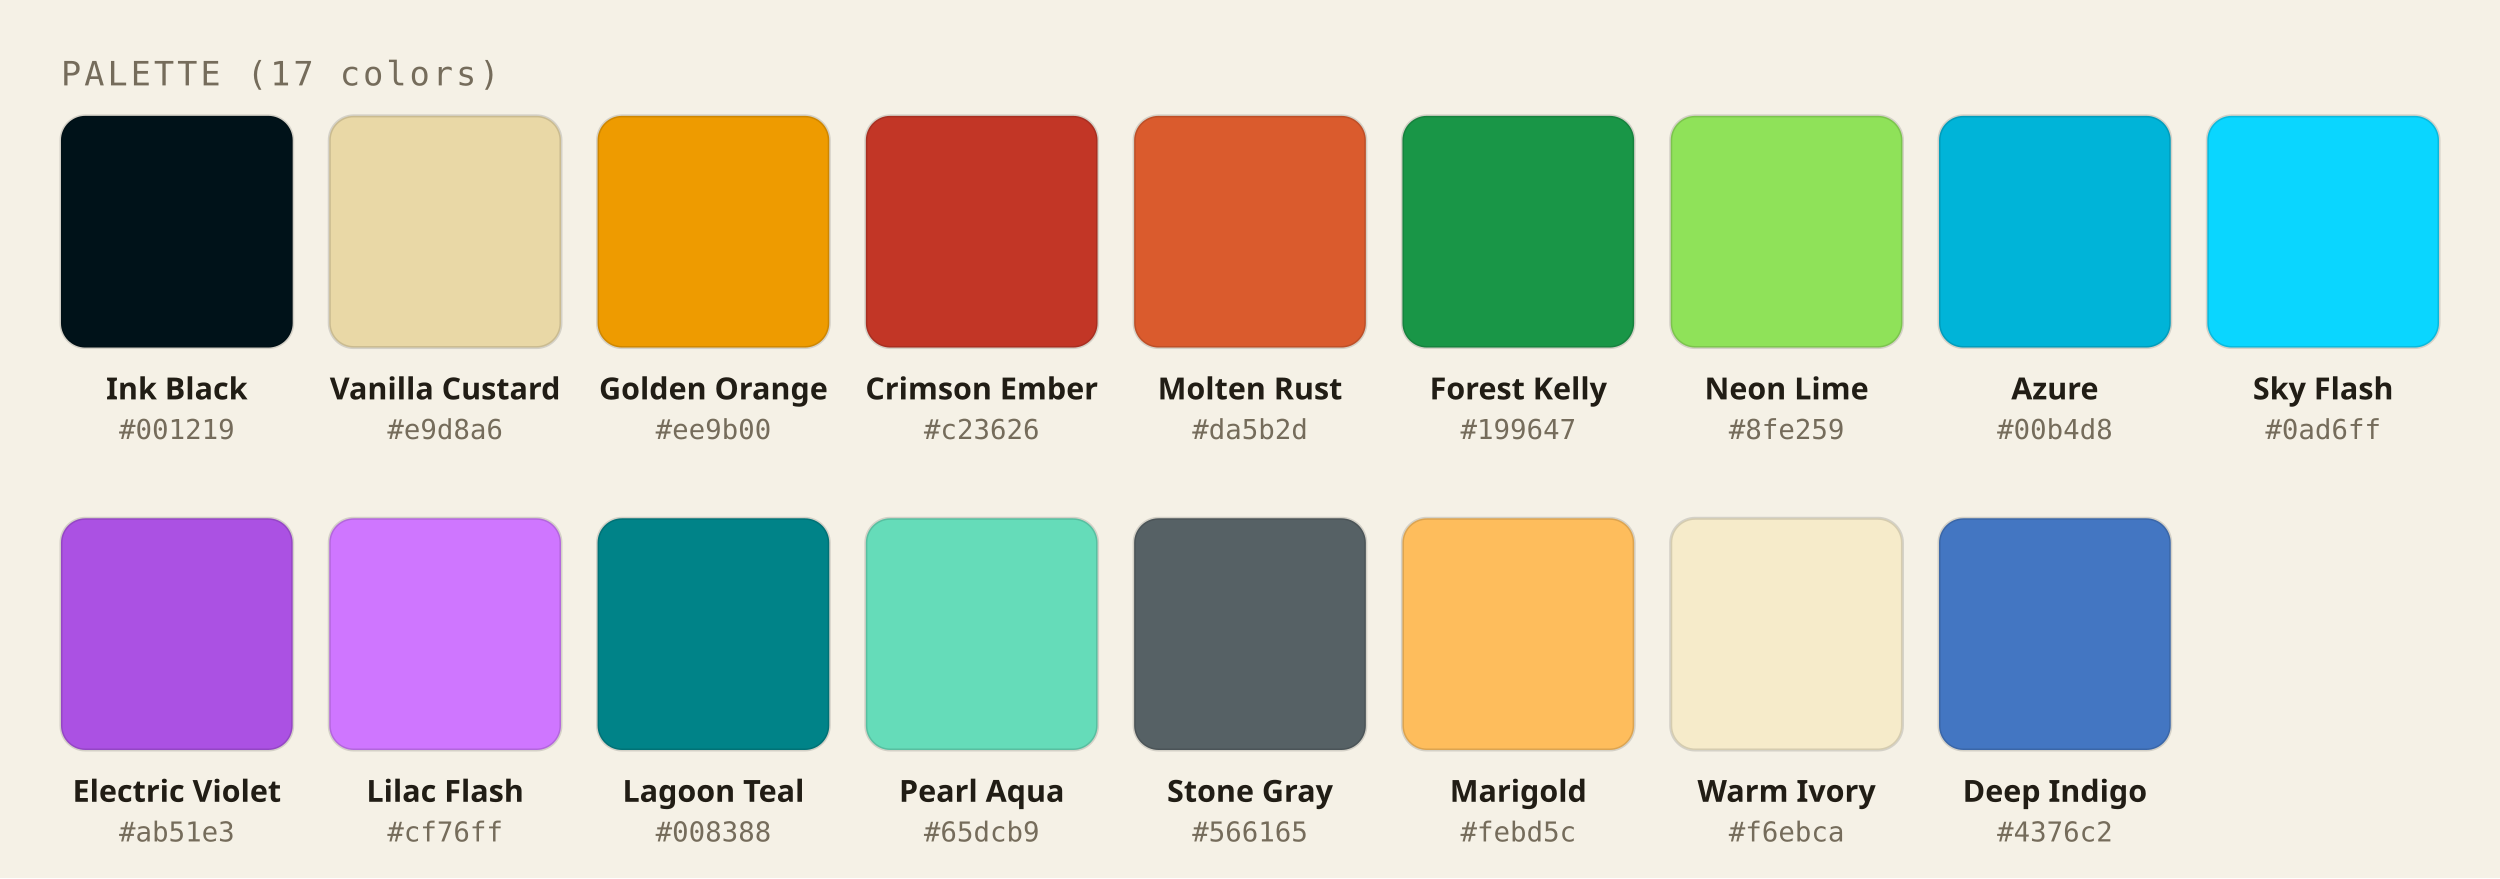
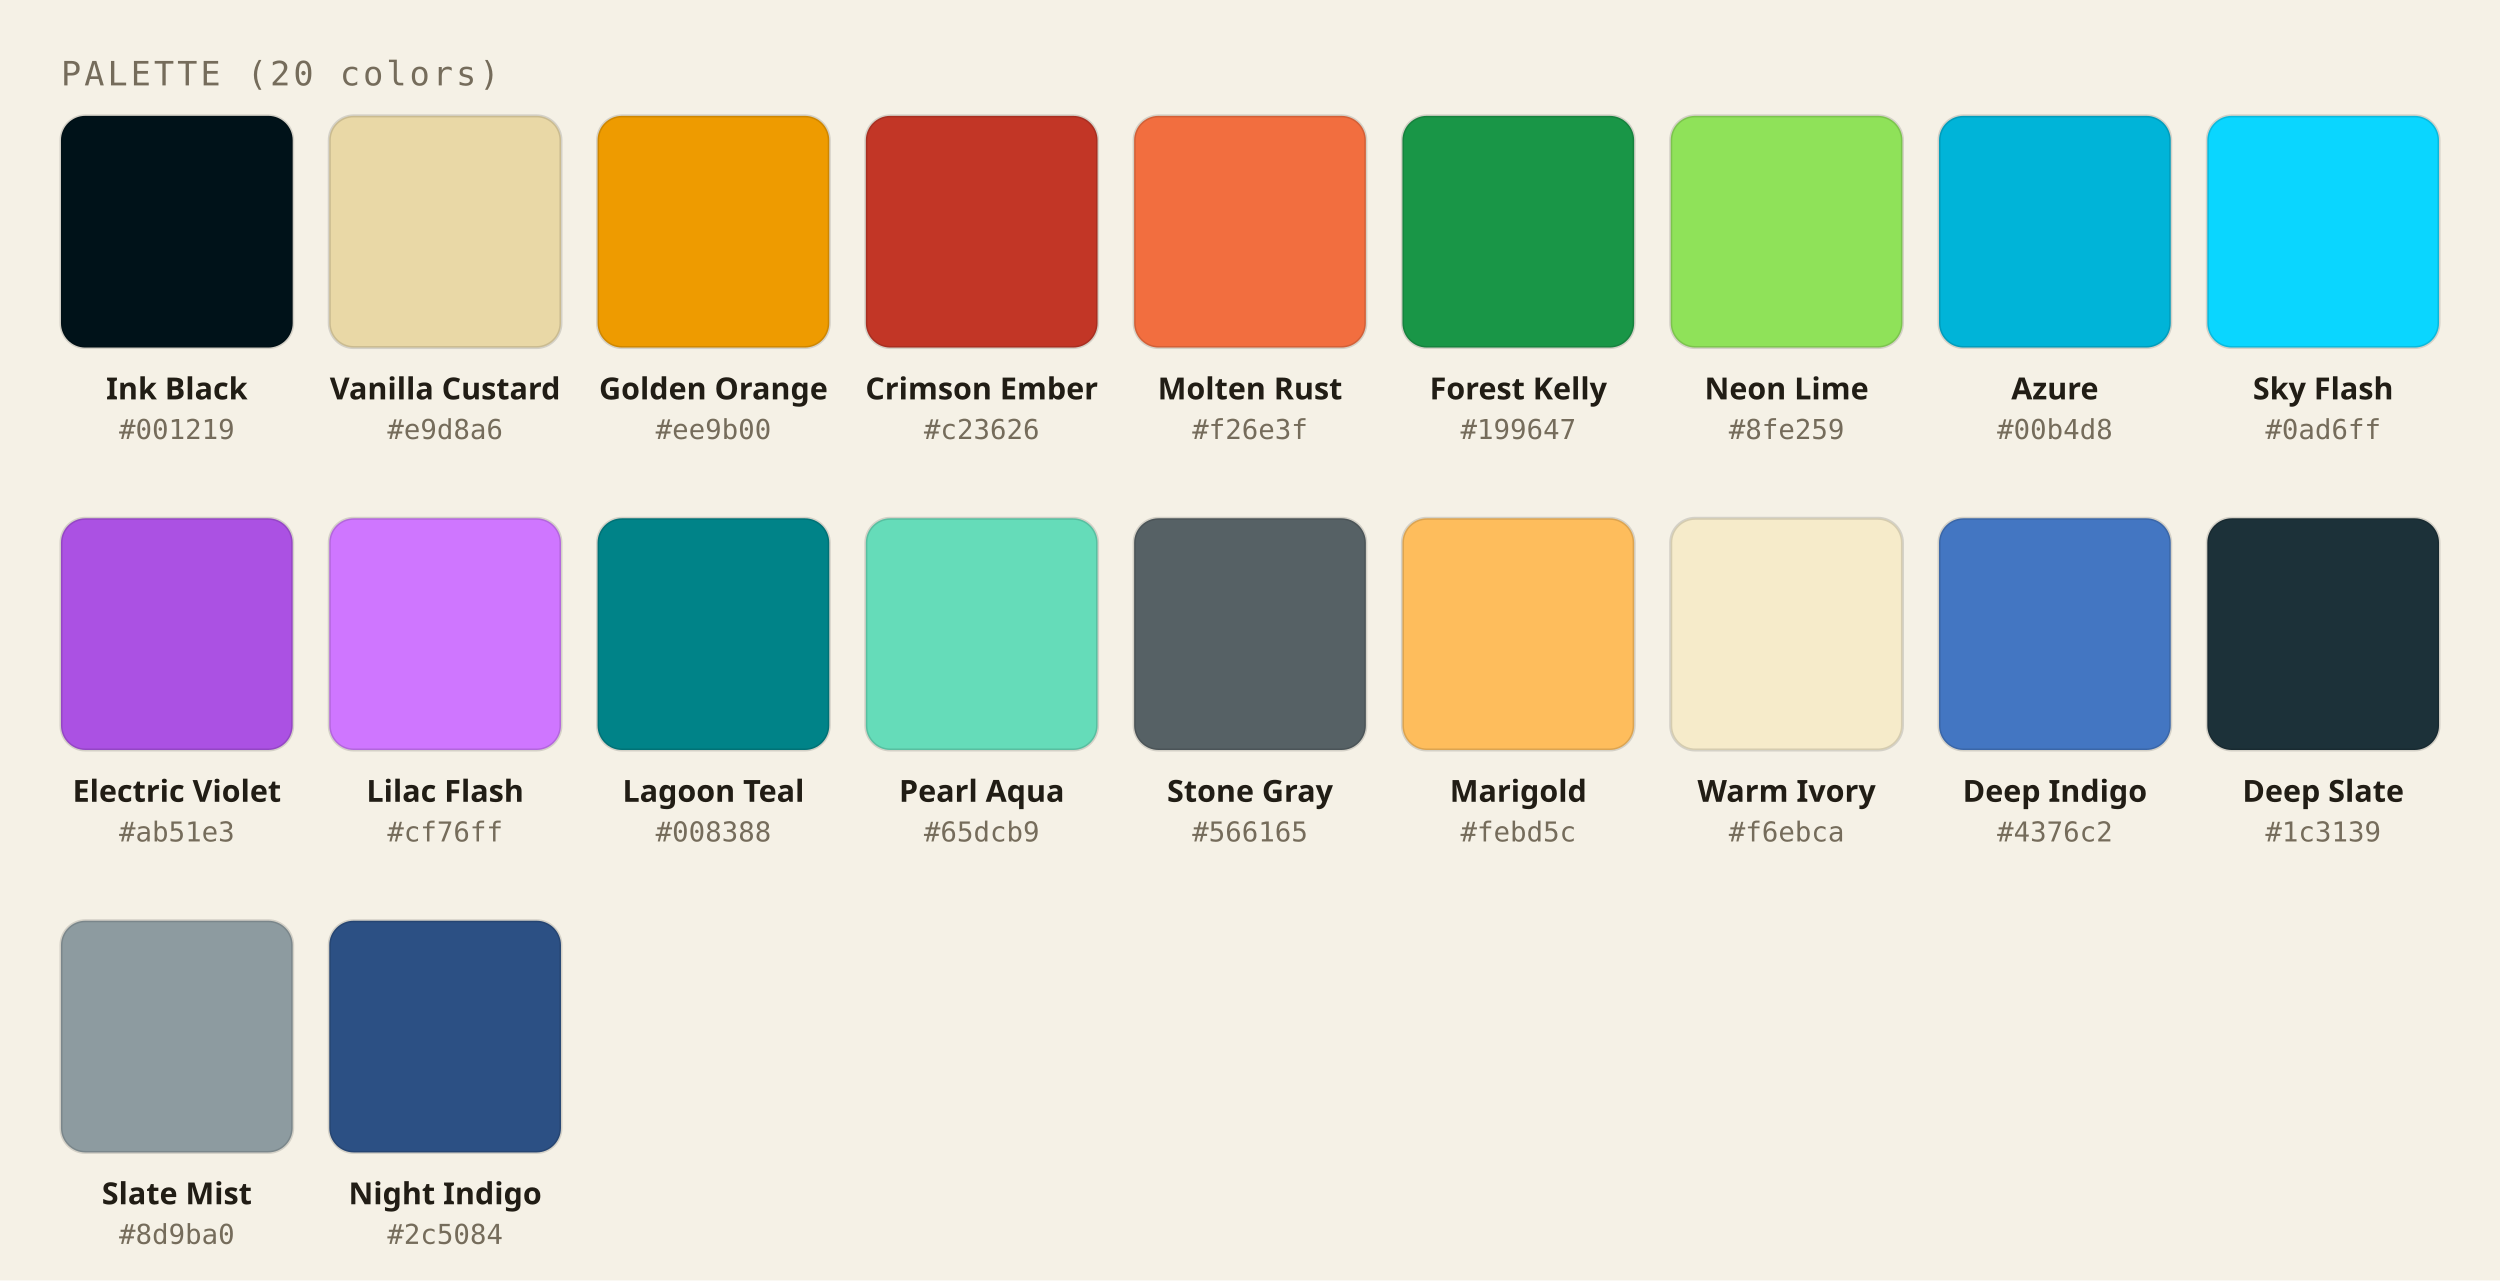
- <svg xmlns="http://www.w3.org/2000/svg" width="820" height="288" viewBox="0 0 820 288">
-   <rect width="820" height="288" fill="#f5f1e6" />
-   <text x="20" y="28" font-family="IBM Plex Mono, monospace" font-size="11" fill="#756c5b" letter-spacing="1">PALETTE (17 colors)</text>
+ <svg xmlns="http://www.w3.org/2000/svg" width="820" height="420" viewBox="0 0 820 420">
+   <rect width="820" height="420" fill="#f5f1e6" />
+   <text x="20" y="28" font-family="IBM Plex Mono, monospace" font-size="11" fill="#756c5b" letter-spacing="1">PALETTE (20 colors)</text>
  <rect x="20" y="38" width="76" height="76" rx="8" fill="#001219" stroke="#00000022" />
  <text x="58.0" y="131" font-family="IBM Plex Sans, sans-serif" font-size="10" font-weight="600" fill="#211d15" text-anchor="middle">Ink Black</text>
  <text x="58.0" y="144" font-family="IBM Plex Mono, monospace" font-size="9" fill="#756c5b" text-anchor="middle">#001219</text>
  <rect x="108" y="38" width="76" height="76" rx="8" fill="#e9d8a6" stroke="#00000022" />
  <text x="146.0" y="131" font-family="IBM Plex Sans, sans-serif" font-size="10" font-weight="600" fill="#211d15" text-anchor="middle">Vanilla Custard</text>
  <text x="146.0" y="144" font-family="IBM Plex Mono, monospace" font-size="9" fill="#756c5b" text-anchor="middle">#e9d8a6</text>
  <rect x="196" y="38" width="76" height="76" rx="8" fill="#ee9b00" stroke="#00000022" />
  <text x="234.0" y="131" font-family="IBM Plex Sans, sans-serif" font-size="10" font-weight="600" fill="#211d15" text-anchor="middle">Golden Orange</text>
  <text x="234.0" y="144" font-family="IBM Plex Mono, monospace" font-size="9" fill="#756c5b" text-anchor="middle">#ee9b00</text>
  <rect x="284" y="38" width="76" height="76" rx="8" fill="#c23626" stroke="#00000022" />
  <text x="322.0" y="131" font-family="IBM Plex Sans, sans-serif" font-size="10" font-weight="600" fill="#211d15" text-anchor="middle">Crimson Ember</text>
  <text x="322.0" y="144" font-family="IBM Plex Mono, monospace" font-size="9" fill="#756c5b" text-anchor="middle">#c23626</text>
-   <rect x="372" y="38" width="76" height="76" rx="8" fill="#da5b2d" stroke="#00000022" />
+   <rect x="372" y="38" width="76" height="76" rx="8" fill="#f26e3f" stroke="#00000022" />
  <text x="410.0" y="131" font-family="IBM Plex Sans, sans-serif" font-size="10" font-weight="600" fill="#211d15" text-anchor="middle">Molten Rust</text>
-   <text x="410.0" y="144" font-family="IBM Plex Mono, monospace" font-size="9" fill="#756c5b" text-anchor="middle">#da5b2d</text>
+   <text x="410.0" y="144" font-family="IBM Plex Mono, monospace" font-size="9" fill="#756c5b" text-anchor="middle">#f26e3f</text>
  <rect x="460" y="38" width="76" height="76" rx="8" fill="#199647" stroke="#00000022" />
  <text x="498.0" y="131" font-family="IBM Plex Sans, sans-serif" font-size="10" font-weight="600" fill="#211d15" text-anchor="middle">Forest Kelly</text>
  <text x="498.0" y="144" font-family="IBM Plex Mono, monospace" font-size="9" fill="#756c5b" text-anchor="middle">#199647</text>
  <rect x="548" y="38" width="76" height="76" rx="8" fill="#8fe259" stroke="#00000022" />
  <text x="586.0" y="131" font-family="IBM Plex Sans, sans-serif" font-size="10" font-weight="600" fill="#211d15" text-anchor="middle">Neon Lime</text>
  <text x="586.0" y="144" font-family="IBM Plex Mono, monospace" font-size="9" fill="#756c5b" text-anchor="middle">#8fe259</text>
  <rect x="636" y="38" width="76" height="76" rx="8" fill="#00b4d8" stroke="#00000022" />
  <text x="674.0" y="131" font-family="IBM Plex Sans, sans-serif" font-size="10" font-weight="600" fill="#211d15" text-anchor="middle">Azure</text>
  <text x="674.0" y="144" font-family="IBM Plex Mono, monospace" font-size="9" fill="#756c5b" text-anchor="middle">#00b4d8</text>
  <rect x="724" y="38" width="76" height="76" rx="8" fill="#0ad6ff" stroke="#00000022" />
  <text x="762.0" y="131" font-family="IBM Plex Sans, sans-serif" font-size="10" font-weight="600" fill="#211d15" text-anchor="middle">Sky Flash</text>
  <text x="762.0" y="144" font-family="IBM Plex Mono, monospace" font-size="9" fill="#756c5b" text-anchor="middle">#0ad6ff</text>
  <rect x="20" y="170" width="76" height="76" rx="8" fill="#ab51e3" stroke="#00000022" />
  <text x="58.0" y="263" font-family="IBM Plex Sans, sans-serif" font-size="10" font-weight="600" fill="#211d15" text-anchor="middle">Electric Violet</text>
  <text x="58.0" y="276" font-family="IBM Plex Mono, monospace" font-size="9" fill="#756c5b" text-anchor="middle">#ab51e3</text>
  <rect x="108" y="170" width="76" height="76" rx="8" fill="#cf76ff" stroke="#00000022" />
  <text x="146.0" y="263" font-family="IBM Plex Sans, sans-serif" font-size="10" font-weight="600" fill="#211d15" text-anchor="middle">Lilac Flash</text>
  <text x="146.0" y="276" font-family="IBM Plex Mono, monospace" font-size="9" fill="#756c5b" text-anchor="middle">#cf76ff</text>
  <rect x="196" y="170" width="76" height="76" rx="8" fill="#008388" stroke="#00000022" />
  <text x="234.0" y="263" font-family="IBM Plex Sans, sans-serif" font-size="10" font-weight="600" fill="#211d15" text-anchor="middle">Lagoon Teal</text>
  <text x="234.0" y="276" font-family="IBM Plex Mono, monospace" font-size="9" fill="#756c5b" text-anchor="middle">#008388</text>
  <rect x="284" y="170" width="76" height="76" rx="8" fill="#65dcb9" stroke="#00000022" />
  <text x="322.0" y="263" font-family="IBM Plex Sans, sans-serif" font-size="10" font-weight="600" fill="#211d15" text-anchor="middle">Pearl Aqua</text>
  <text x="322.0" y="276" font-family="IBM Plex Mono, monospace" font-size="9" fill="#756c5b" text-anchor="middle">#65dcb9</text>
  <rect x="372" y="170" width="76" height="76" rx="8" fill="#566165" stroke="#00000022" />
  <text x="410.0" y="263" font-family="IBM Plex Sans, sans-serif" font-size="10" font-weight="600" fill="#211d15" text-anchor="middle">Stone Gray</text>
  <text x="410.0" y="276" font-family="IBM Plex Mono, monospace" font-size="9" fill="#756c5b" text-anchor="middle">#566165</text>
  <rect x="460" y="170" width="76" height="76" rx="8" fill="#febd5c" stroke="#00000022" />
  <text x="498.0" y="263" font-family="IBM Plex Sans, sans-serif" font-size="10" font-weight="600" fill="#211d15" text-anchor="middle">Marigold</text>
  <text x="498.0" y="276" font-family="IBM Plex Mono, monospace" font-size="9" fill="#756c5b" text-anchor="middle">#febd5c</text>
  <rect x="548" y="170" width="76" height="76" rx="8" fill="#f6ebca" stroke="#00000022" />
  <text x="586.0" y="263" font-family="IBM Plex Sans, sans-serif" font-size="10" font-weight="600" fill="#211d15" text-anchor="middle">Warm Ivory</text>
  <text x="586.0" y="276" font-family="IBM Plex Mono, monospace" font-size="9" fill="#756c5b" text-anchor="middle">#f6ebca</text>
  <rect x="636" y="170" width="76" height="76" rx="8" fill="#4376c2" stroke="#00000022" />
  <text x="674.0" y="263" font-family="IBM Plex Sans, sans-serif" font-size="10" font-weight="600" fill="#211d15" text-anchor="middle">Deep Indigo</text>
  <text x="674.0" y="276" font-family="IBM Plex Mono, monospace" font-size="9" fill="#756c5b" text-anchor="middle">#4376c2</text>
+   <rect x="724" y="170" width="76" height="76" rx="8" fill="#1c3139" stroke="#00000022" />
+   <text x="762.0" y="263" font-family="IBM Plex Sans, sans-serif" font-size="10" font-weight="600" fill="#211d15" text-anchor="middle">Deep Slate</text>
+   <text x="762.0" y="276" font-family="IBM Plex Mono, monospace" font-size="9" fill="#756c5b" text-anchor="middle">#1c3139</text>
+   <rect x="20" y="302" width="76" height="76" rx="8" fill="#8d9ba0" stroke="#00000022" />
+   <text x="58.0" y="395" font-family="IBM Plex Sans, sans-serif" font-size="10" font-weight="600" fill="#211d15" text-anchor="middle">Slate Mist</text>
+   <text x="58.0" y="408" font-family="IBM Plex Mono, monospace" font-size="9" fill="#756c5b" text-anchor="middle">#8d9ba0</text>
+   <rect x="108" y="302" width="76" height="76" rx="8" fill="#2c5084" stroke="#00000022" />
+   <text x="146.0" y="395" font-family="IBM Plex Sans, sans-serif" font-size="10" font-weight="600" fill="#211d15" text-anchor="middle">Night Indigo</text>
+   <text x="146.0" y="408" font-family="IBM Plex Mono, monospace" font-size="9" fill="#756c5b" text-anchor="middle">#2c5084</text>
</svg>
